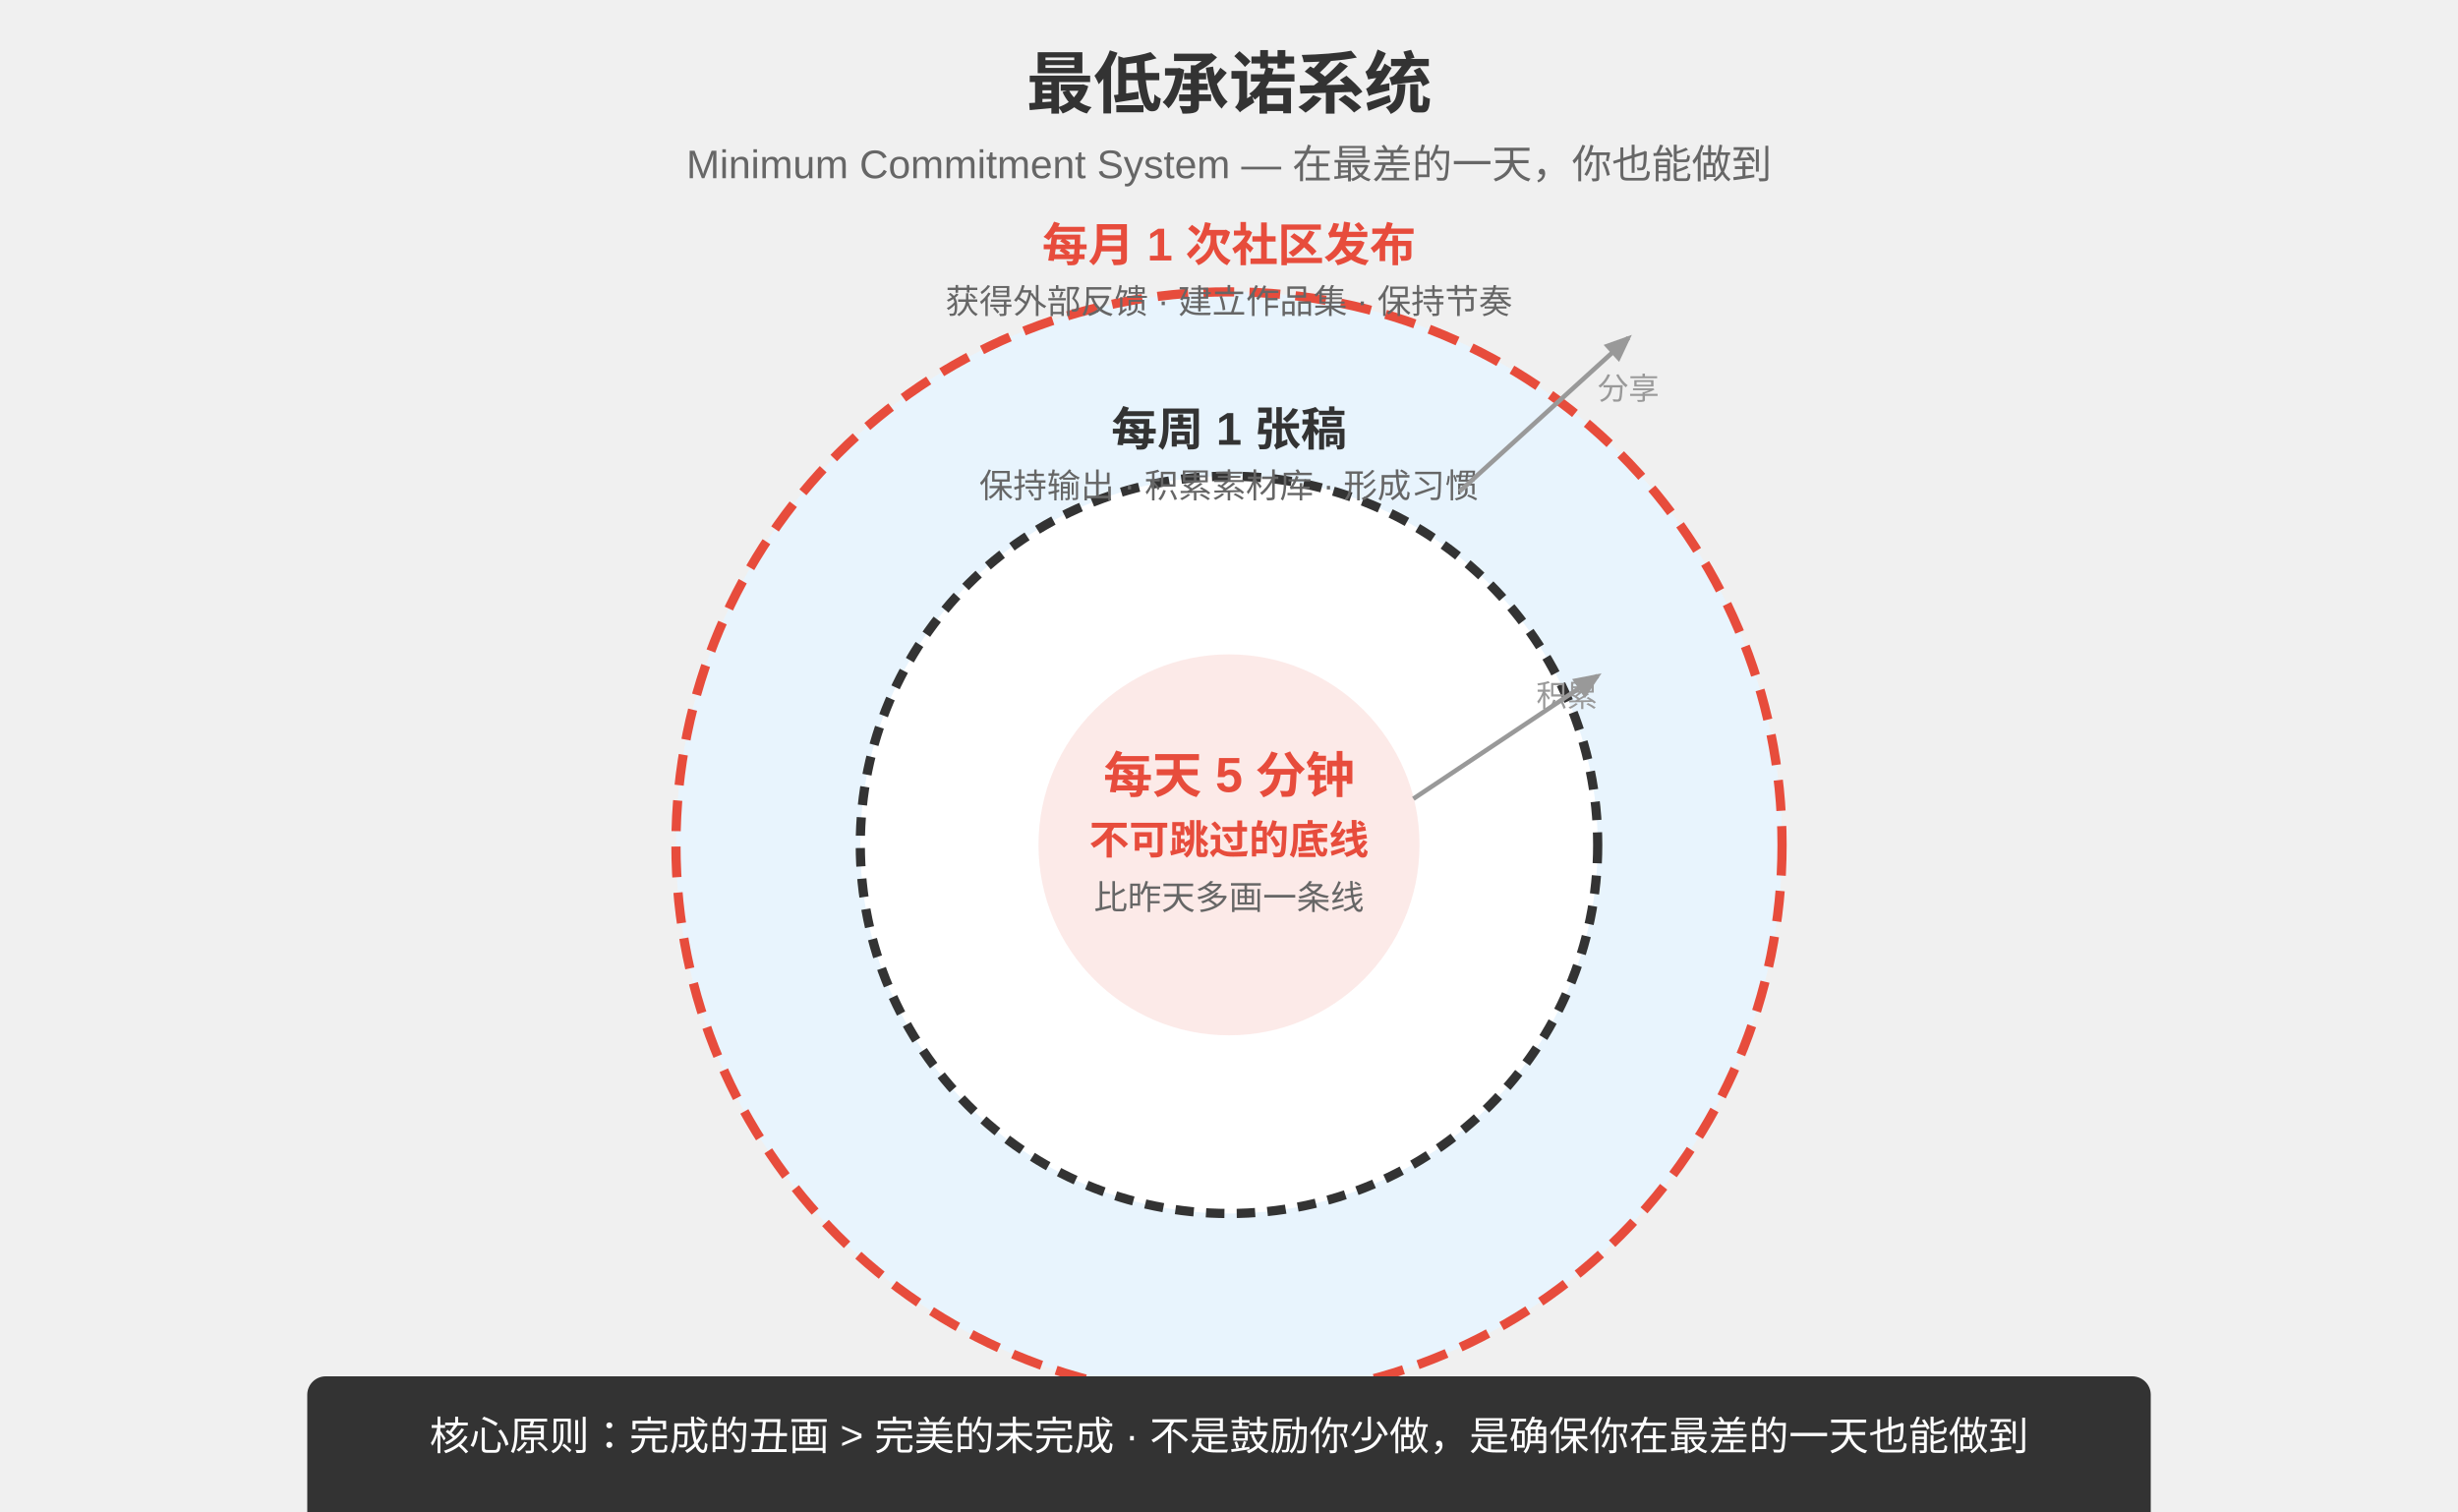
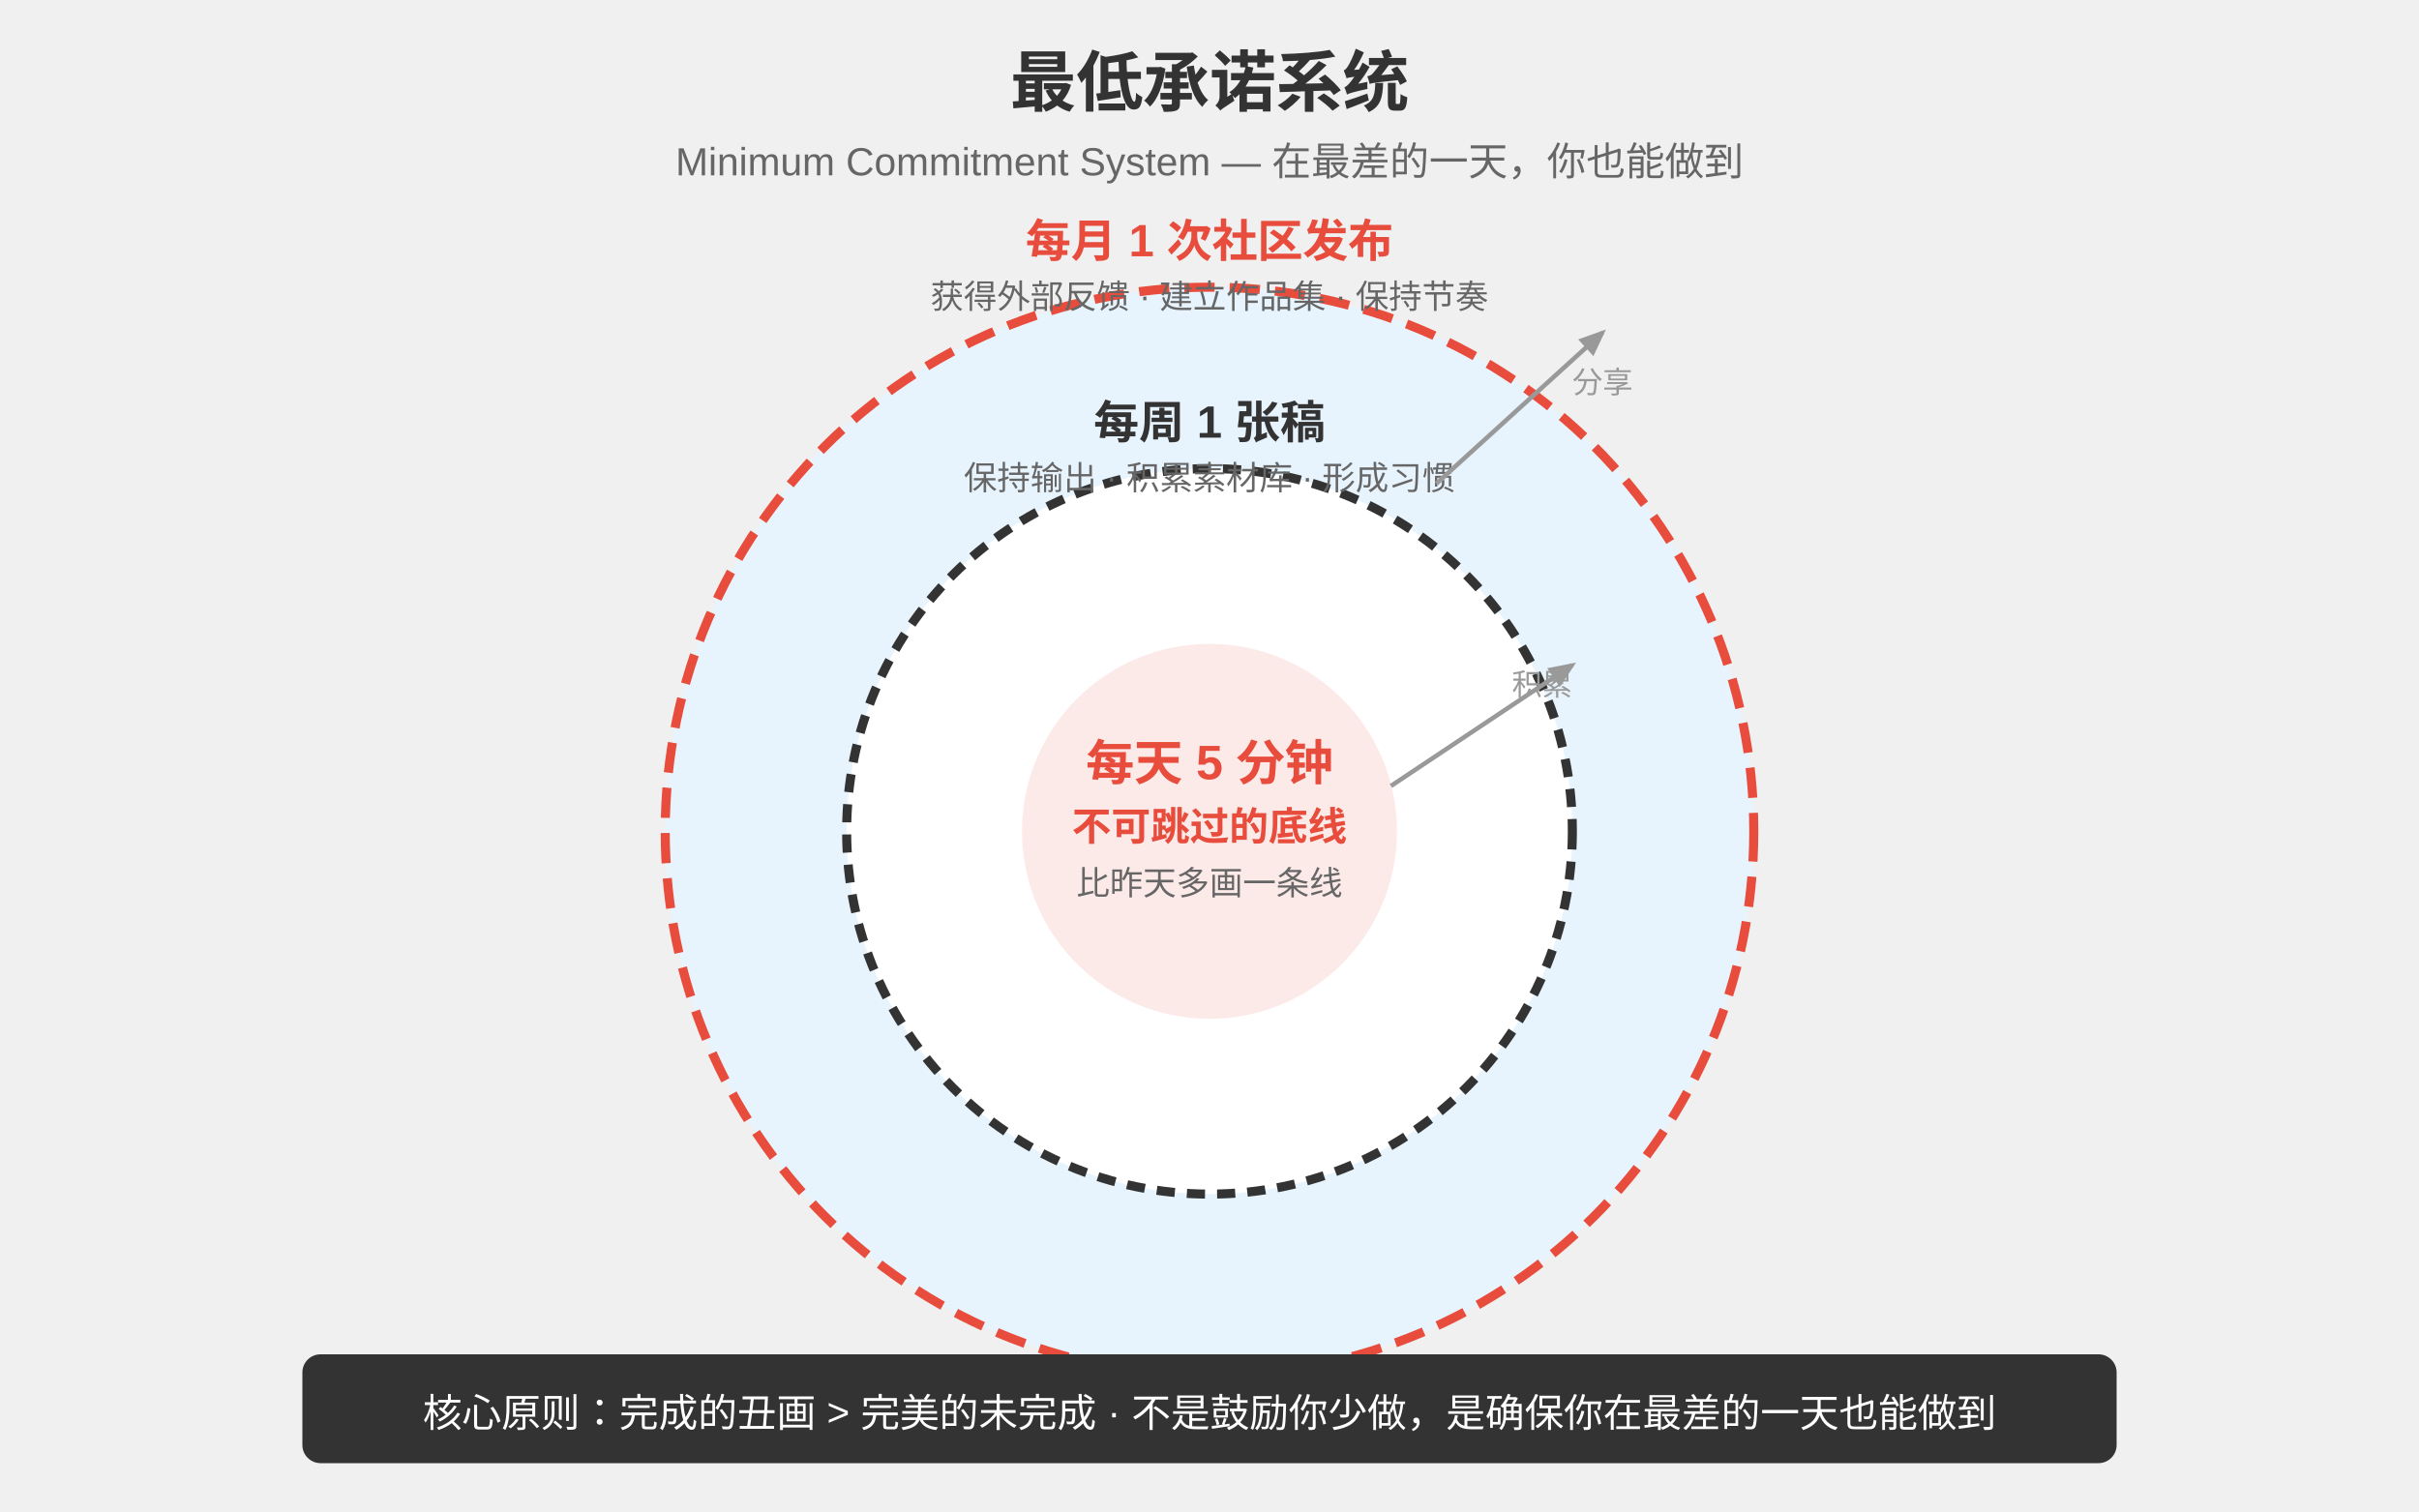
- <svg xmlns="http://www.w3.org/2000/svg" width="800" height="492" viewBox="0.0 0.0 800.0 492" font-family="'PingFang SC','Microsoft YaHei',Arial,sans-serif">
+ <svg xmlns="http://www.w3.org/2000/svg" width="800" height="500" viewBox="0 0 800 500" font-family="'PingFang SC','Microsoft YaHei',Arial,sans-serif">
  <text x="400" y="35" text-anchor="middle" font-size="22" font-weight="bold" fill="#333">最低承诺系统</text>
  <text x="400" y="58" text-anchor="middle" font-size="13" fill="#666">Minimum Commitment System — 在最差的一天，你也能做到</text>
  <circle cx="400" cy="275" r="180" fill="#E8F4FD" stroke="#E74C3C" stroke-width="3" stroke-dasharray="10,5" />
  <text x="400" y="85" text-anchor="middle" font-size="15" fill="#E74C3C" font-weight="bold">每月 1 次社区发布</text>
  <text x="400" y="102" text-anchor="middle" font-size="11" fill="#666">获得外部反馈 · 建立作品集 · 保持节奏</text>
  <circle cx="400" cy="275" r="120" fill="#fff" stroke="#333" stroke-width="3" stroke-dasharray="6,4" />
  <text x="400" y="145" text-anchor="middle" font-size="15" fill="#333" font-weight="bold">每周 1 张稿</text>
  <text x="400" y="162" text-anchor="middle" font-size="11" fill="#666">保持输出 · 积累素材库 · 形成习惯</text>
  <circle cx="400" cy="275" r="60" fill="#E74C3C" opacity="0.12" stroke="#E74C3C" stroke-width="4" />
  <text x="400" y="258" text-anchor="middle" font-size="16" fill="#E74C3C" font-weight="bold">每天 5 分钟</text>
  <text x="400" y="278" text-anchor="middle" font-size="13" fill="#E74C3C" font-weight="bold">不可跳过的底线</text>
  <text x="400" y="296" text-anchor="middle" font-size="11" fill="#666">比昨天多画一条线</text>
  <line x1="460" y1="260" x2="520" y2="220" stroke="#999" stroke-width="1.5" marker-end="url(#arrowGray)" />
  <text x="500" y="230" font-size="10" fill="#999">积累</text>
  <line x1="475" y1="160" x2="530" y2="110" stroke="#999" stroke-width="1.5" marker-end="url(#arrowGray)" />
  <text x="520" y="130" font-size="10" fill="#999">分享</text>
  <defs>
    <marker id="arrowGray" markerWidth="6" markerHeight="5" refX="5" refY="2.5" orient="auto">
      <polygon points="0 0, 6 2.5, 0 5" fill="#999" />
    </marker>
  </defs>
-   <rect x="100" y="448" width="600" height="492" rx="6" fill="#333" />
+   <rect x="100" y="448" width="600" height="36" rx="6" fill="#333" />
  <text x="400" y="472" text-anchor="middle" font-size="13" fill="#fff">核心原则：完成的丑画 &gt; 完美的未完成 · 不是鼓励你少做，是确保你在最差的一天也能做到</text>
</svg>
